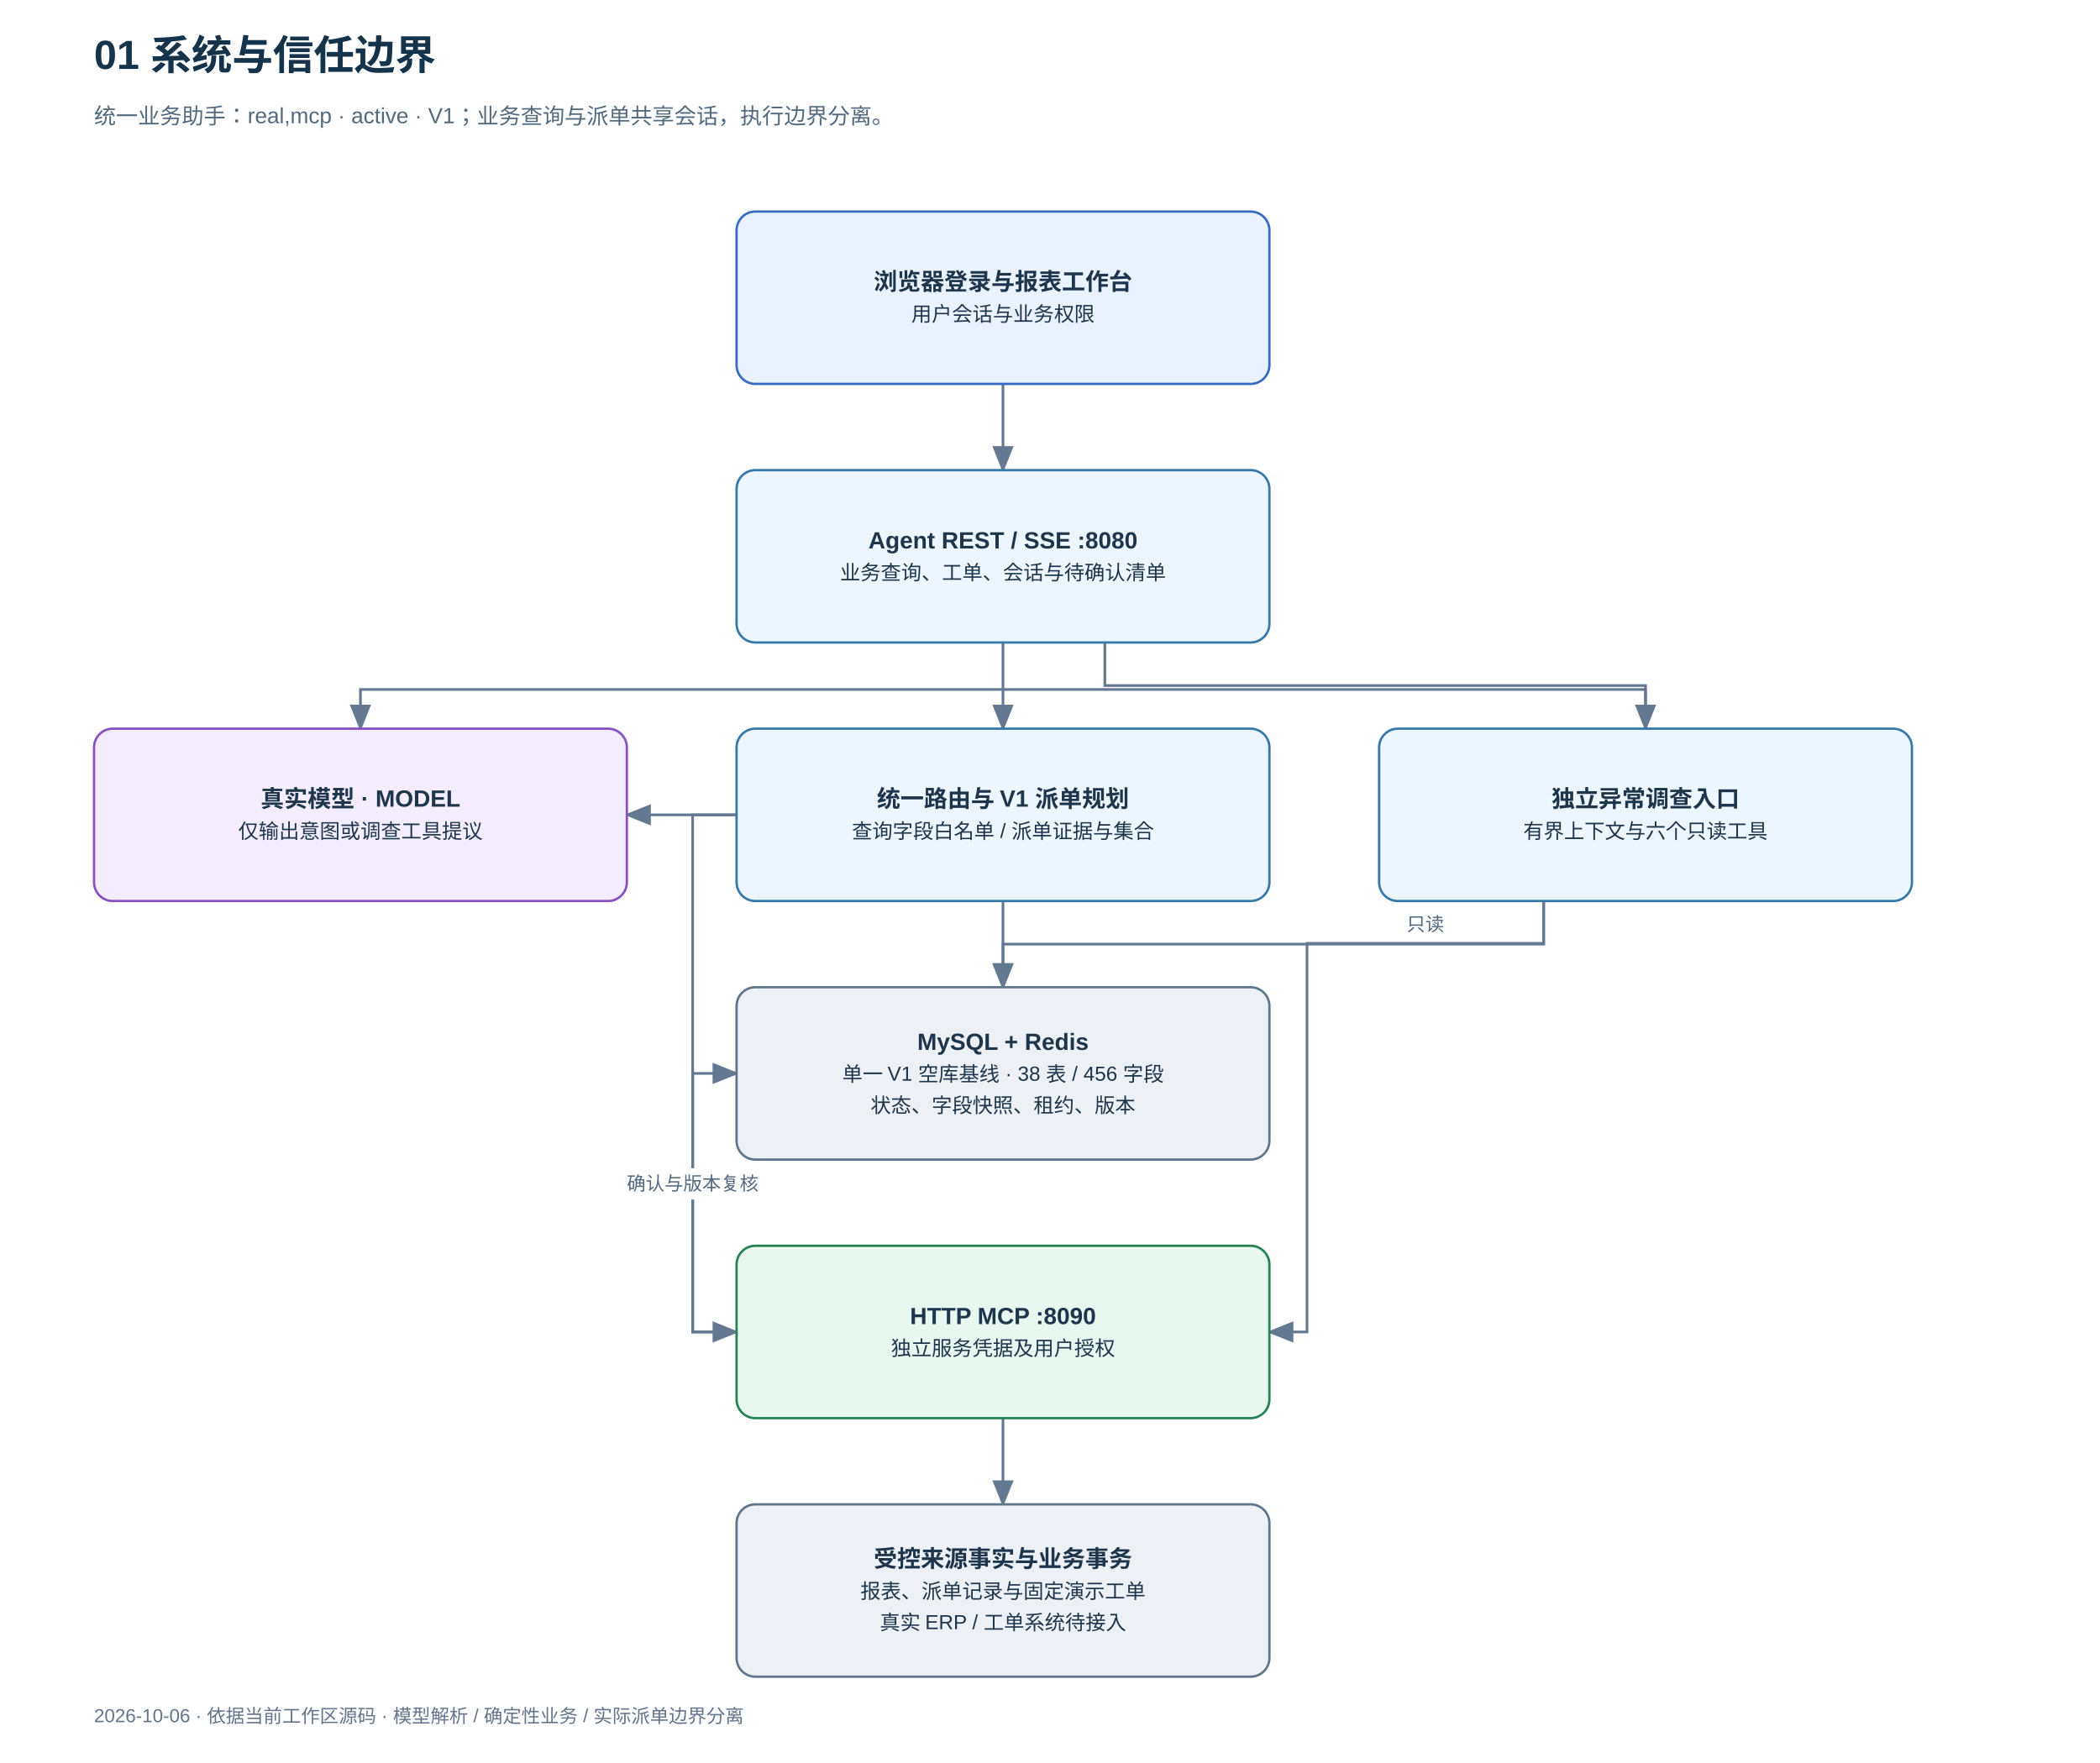
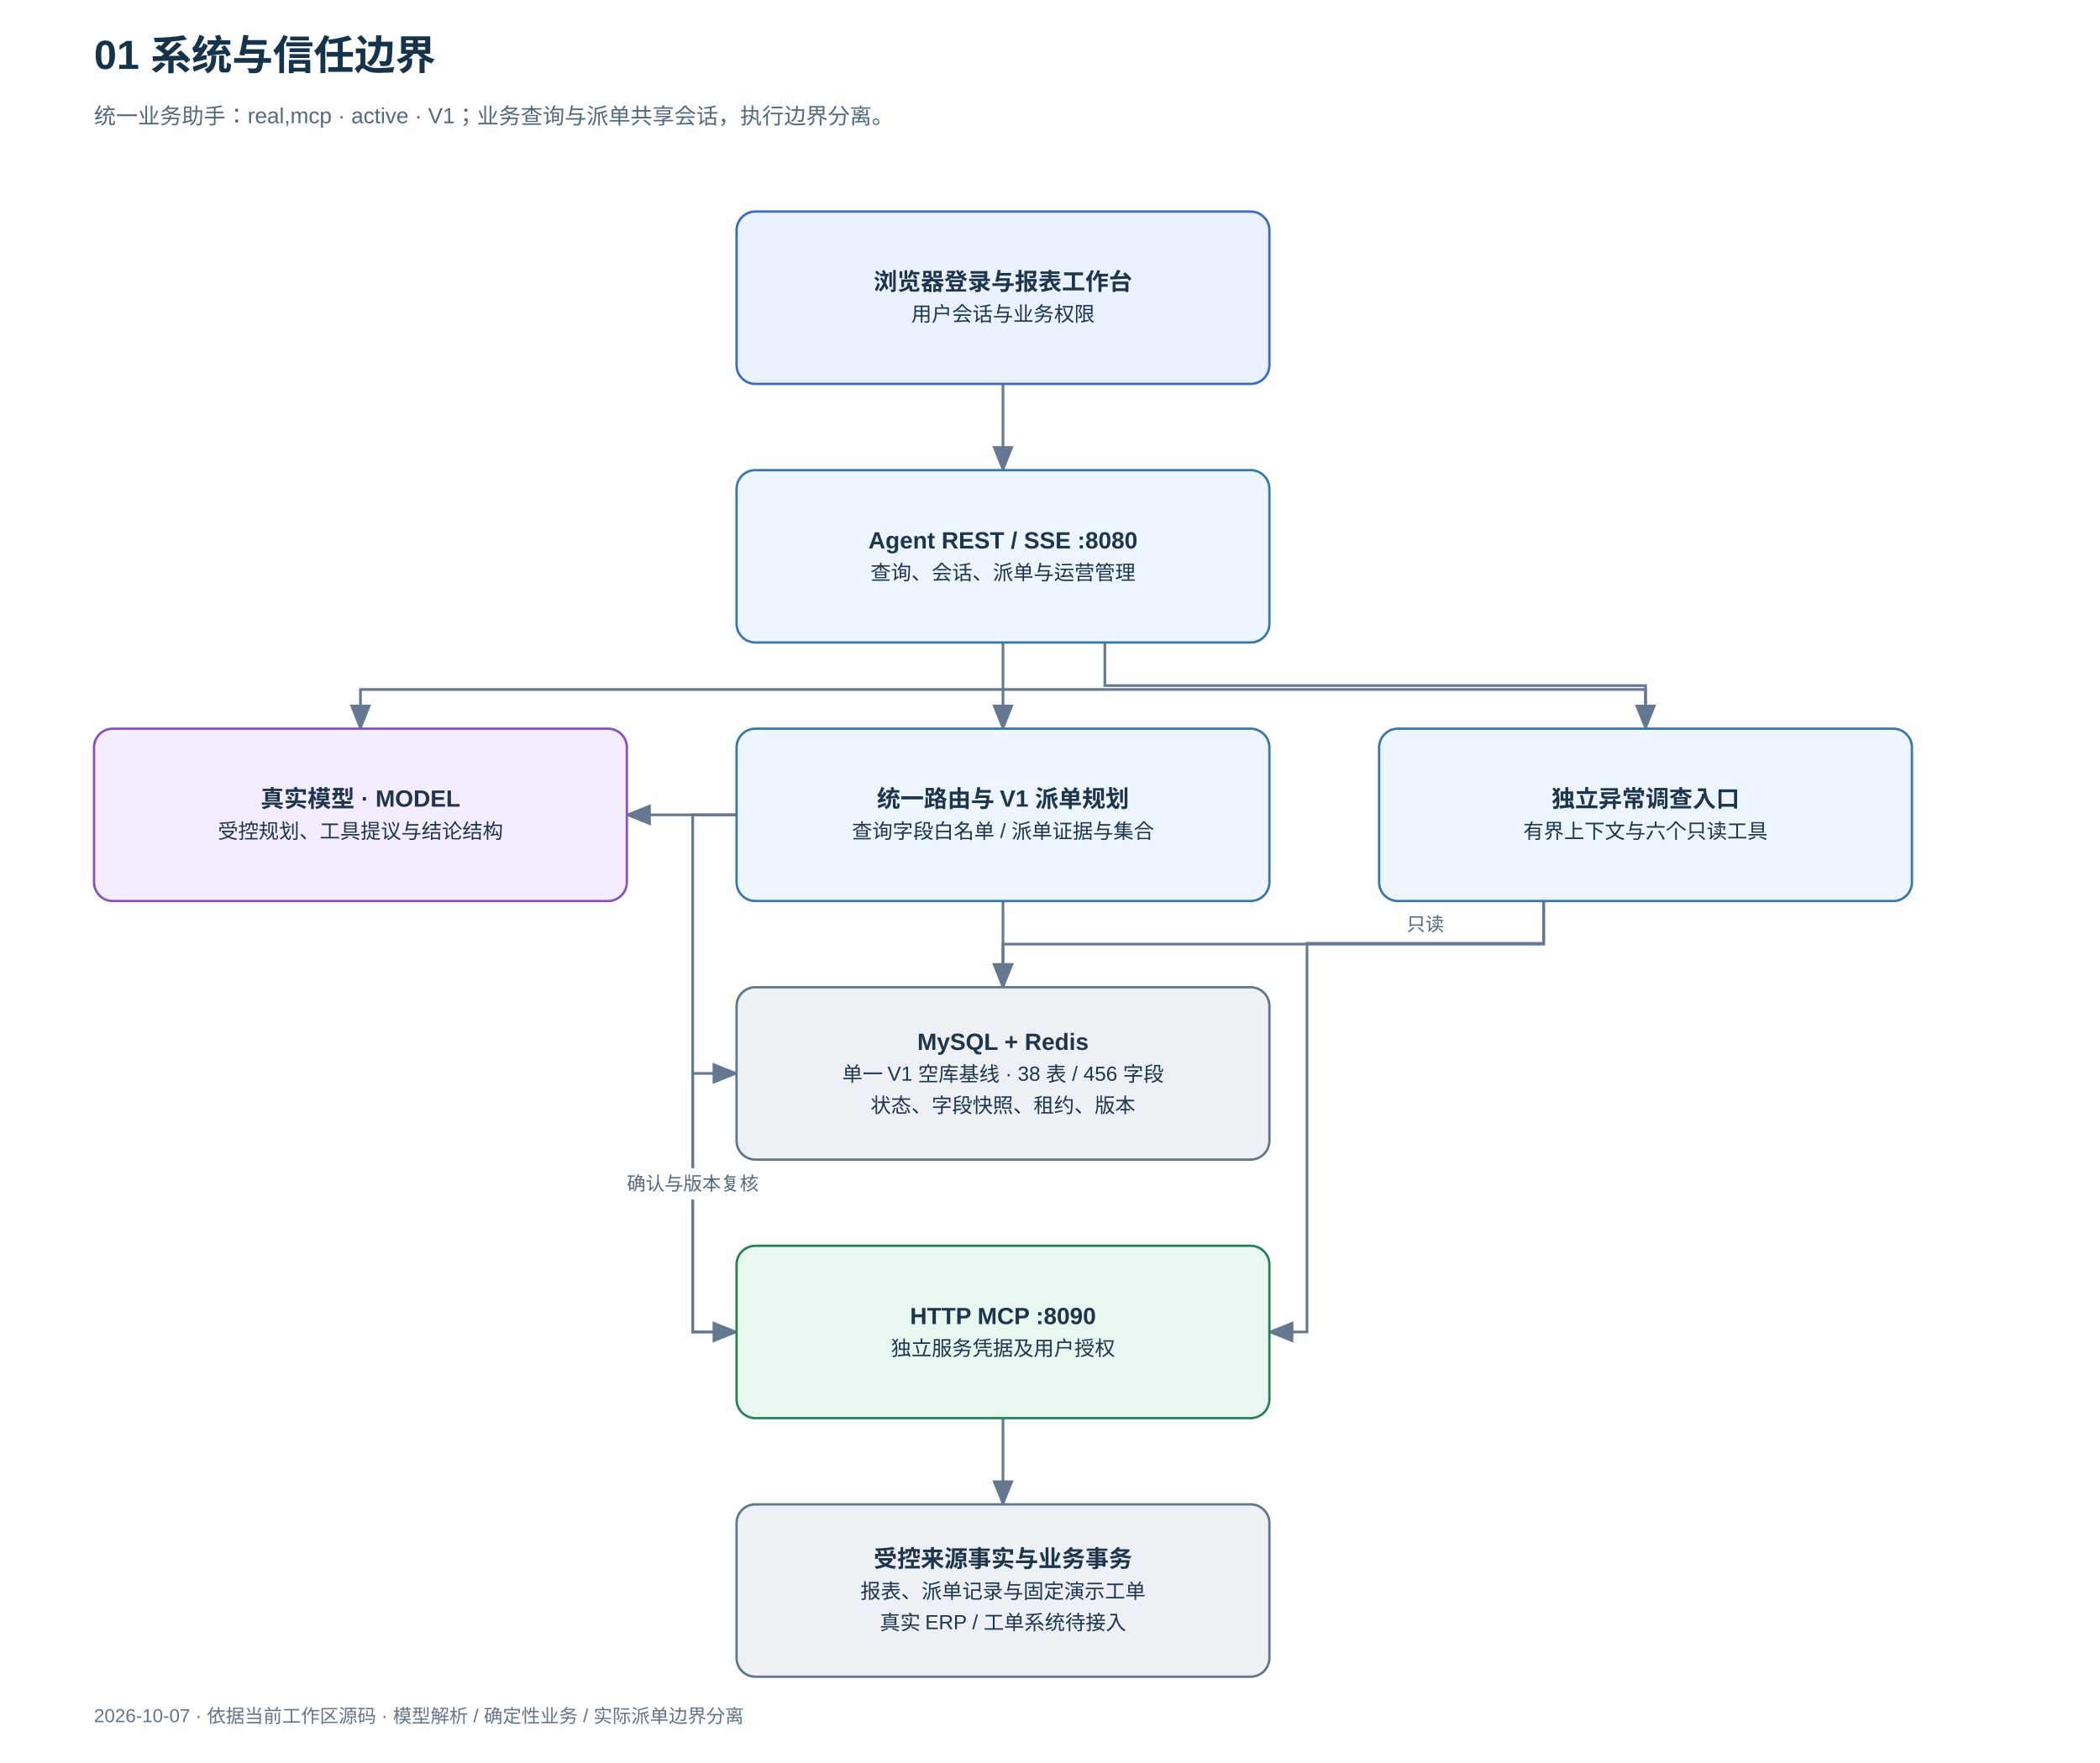
<svg xmlns="http://www.w3.org/2000/svg" width="1340" height="1125" viewBox="0 0 1340 1125" role="img" aria-label="01 系统与信任边界">
  <defs>
    <marker id="arrow0" markerWidth="10" markerHeight="8" refX="9" refY="4" orient="auto">
      <path d="M0,0 L10,4 L0,8 Z" fill="#657891" />
    </marker>
  </defs>
  <rect width="100%" height="100%" fill="#fff" />
  <g font-family="Microsoft YaHei,PingFang SC,Arial,sans-serif">
    <text x="60" y="44" font-size="26" font-weight="700" fill="#15334b">01 系统与信任边界</text>
    <text x="60" y="79" font-size="14" fill="#53697e">统一业务助手：real,mcp · active · V1；业务查询与派单共享会话，执行边界分离。</text>
    <path d="M640,245 L640,300" fill="none" stroke="#657891" stroke-width="1.7" marker-end="url(#arrow0)" />
    <path d="M640,410 L640,465" fill="none" stroke="#657891" stroke-width="1.7" marker-end="url(#arrow0)" />
    <path d="M705,410 L705,437.5 L1050,437.5 L1050,465" fill="none" stroke="#657891" stroke-width="1.7" marker-end="url(#arrow0)" />
    <path d="M470,520 L435,520 L435,520 L400,520" fill="none" stroke="#657891" stroke-width="1.7" marker-end="url(#arrow0)" />
    <path d="M1050,465 L1050,440 L230,440 L230,465" fill="none" stroke="#657891" stroke-width="1.7" marker-end="url(#arrow0)" />
    <path d="M640,575 L640,630" fill="none" stroke="#657891" stroke-width="1.7" marker-end="url(#arrow0)" />
    <path d="M985,575 L985,602.5 L640,602.5 L640,630" fill="none" stroke="#657891" stroke-width="1.7" marker-end="url(#arrow0)" />
    <path d="M470,520 L442,520 L442,850 L470,850" fill="none" stroke="#657891" stroke-width="1.7" marker-end="url(#arrow0)" />
    <path d="M985,575 L985,602 L834,602 L834,850 L810,850" fill="none" stroke="#657891" stroke-width="1.7" marker-end="url(#arrow0)" />
    <rect x="891.5" y="580" width="36" height="20" fill="white" rx="3" />
    <text x="909.5" y="594" font-size="12" text-anchor="middle" fill="#53697e">只读</text>
    <path d="M640,905 L640,960" fill="none" stroke="#657891" stroke-width="1.7" marker-end="url(#arrow0)" />
    <path d="M470,850 L442,850 L442,685 L470,685" fill="none" stroke="#657891" stroke-width="1.7" marker-end="url(#arrow0)" />
    <rect x="391.5" y="745.5" width="101" height="20" fill="white" rx="3" />
    <text x="442" y="759.5" font-size="12" text-anchor="middle" fill="#53697e">确认与版本复核</text>
    <rect x="470" y="135" width="340" height="110" rx="12" fill="#eaf2ff" stroke="#386bc1" stroke-width="1.5" />
    <text x="640" y="185" text-anchor="middle" font-size="15" font-weight="700" fill="#1e354c">浏览器登录与报表工作台</text>
    <text x="640" y="205" text-anchor="middle" font-size="13" font-weight="400" fill="#1e354c">用户会话与业务权限</text>
    <rect x="470" y="300" width="340" height="110" rx="12" fill="#edf5ff" stroke="#3778a8" stroke-width="1.5" />
    <text x="640" y="350" text-anchor="middle" font-size="15" font-weight="700" fill="#1e354c">Agent REST / SSE :8080</text>
-     <text x="640" y="370" text-anchor="middle" font-size="13" font-weight="400" fill="#1e354c">业务查询、工单、会话与待确认清单</text>
+     <text x="640" y="370" text-anchor="middle" font-size="13" font-weight="400" fill="#1e354c">查询、会话、派单与运营管理</text>
    <rect x="60" y="465" width="340" height="110" rx="12" fill="#f3edff" stroke="#8751bf" stroke-width="1.5" />
    <text x="230" y="515" text-anchor="middle" font-size="15" font-weight="700" fill="#1e354c">真实模型 · MODEL</text>
-     <text x="230" y="535" text-anchor="middle" font-size="13" font-weight="400" fill="#1e354c">仅输出意图或调查工具提议</text>
+     <text x="230" y="535" text-anchor="middle" font-size="13" font-weight="400" fill="#1e354c">受控规划、工具提议与结论结构</text>
    <rect x="470" y="465" width="340" height="110" rx="12" fill="#edf5ff" stroke="#3778a8" stroke-width="1.5" />
    <text x="640" y="515" text-anchor="middle" font-size="15" font-weight="700" fill="#1e354c">统一路由与 V1 派单规划</text>
    <text x="640" y="535" text-anchor="middle" font-size="13" font-weight="400" fill="#1e354c">查询字段白名单 / 派单证据与集合</text>
    <rect x="880" y="465" width="340" height="110" rx="12" fill="#edf5ff" stroke="#3778a8" stroke-width="1.5" />
    <text x="1050" y="515" text-anchor="middle" font-size="15" font-weight="700" fill="#1e354c">独立异常调查入口</text>
    <text x="1050" y="535" text-anchor="middle" font-size="13" font-weight="400" fill="#1e354c">有界上下文与六个只读工具</text>
    <rect x="470" y="630" width="340" height="110" rx="12" fill="#edf1f5" stroke="#60768b" stroke-width="1.5" />
    <text x="640" y="670" text-anchor="middle" font-size="15" font-weight="700" fill="#1e354c">MySQL + Redis</text>
    <text x="640" y="690" text-anchor="middle" font-size="13" font-weight="400" fill="#1e354c">单一 V1 空库基线 · 38 表 / 456 字段</text>
    <text x="640" y="710" text-anchor="middle" font-size="13" font-weight="400" fill="#1e354c">状态、字段快照、租约、版本</text>
    <rect x="470" y="795" width="340" height="110" rx="12" fill="#e8f7ef" stroke="#268255" stroke-width="1.5" />
    <text x="640" y="845" text-anchor="middle" font-size="15" font-weight="700" fill="#1e354c">HTTP MCP :8090</text>
    <text x="640" y="865" text-anchor="middle" font-size="13" font-weight="400" fill="#1e354c">独立服务凭据及用户授权</text>
    <rect x="470" y="960" width="340" height="110" rx="12" fill="#edf1f5" stroke="#60768b" stroke-width="1.5" />
    <text x="640" y="1000" text-anchor="middle" font-size="15" font-weight="700" fill="#1e354c">受控来源事实与业务事务</text>
    <text x="640" y="1020" text-anchor="middle" font-size="13" font-weight="400" fill="#1e354c">报表、派单记录与固定演示工单</text>
    <text x="640" y="1040" text-anchor="middle" font-size="13" font-weight="400" fill="#1e354c">真实 ERP / 工单系统待接入</text>
-     <text x="60" y="1099" font-size="12" fill="#64748b">2026-10-06 · 依据当前工作区源码 · 模型解析 / 确定性业务 / 实际派单边界分离</text>
+     <text x="60" y="1099" font-size="12" fill="#64748b">2026-10-07 · 依据当前工作区源码 · 模型解析 / 确定性业务 / 实际派单边界分离</text>
  </g>
</svg>
